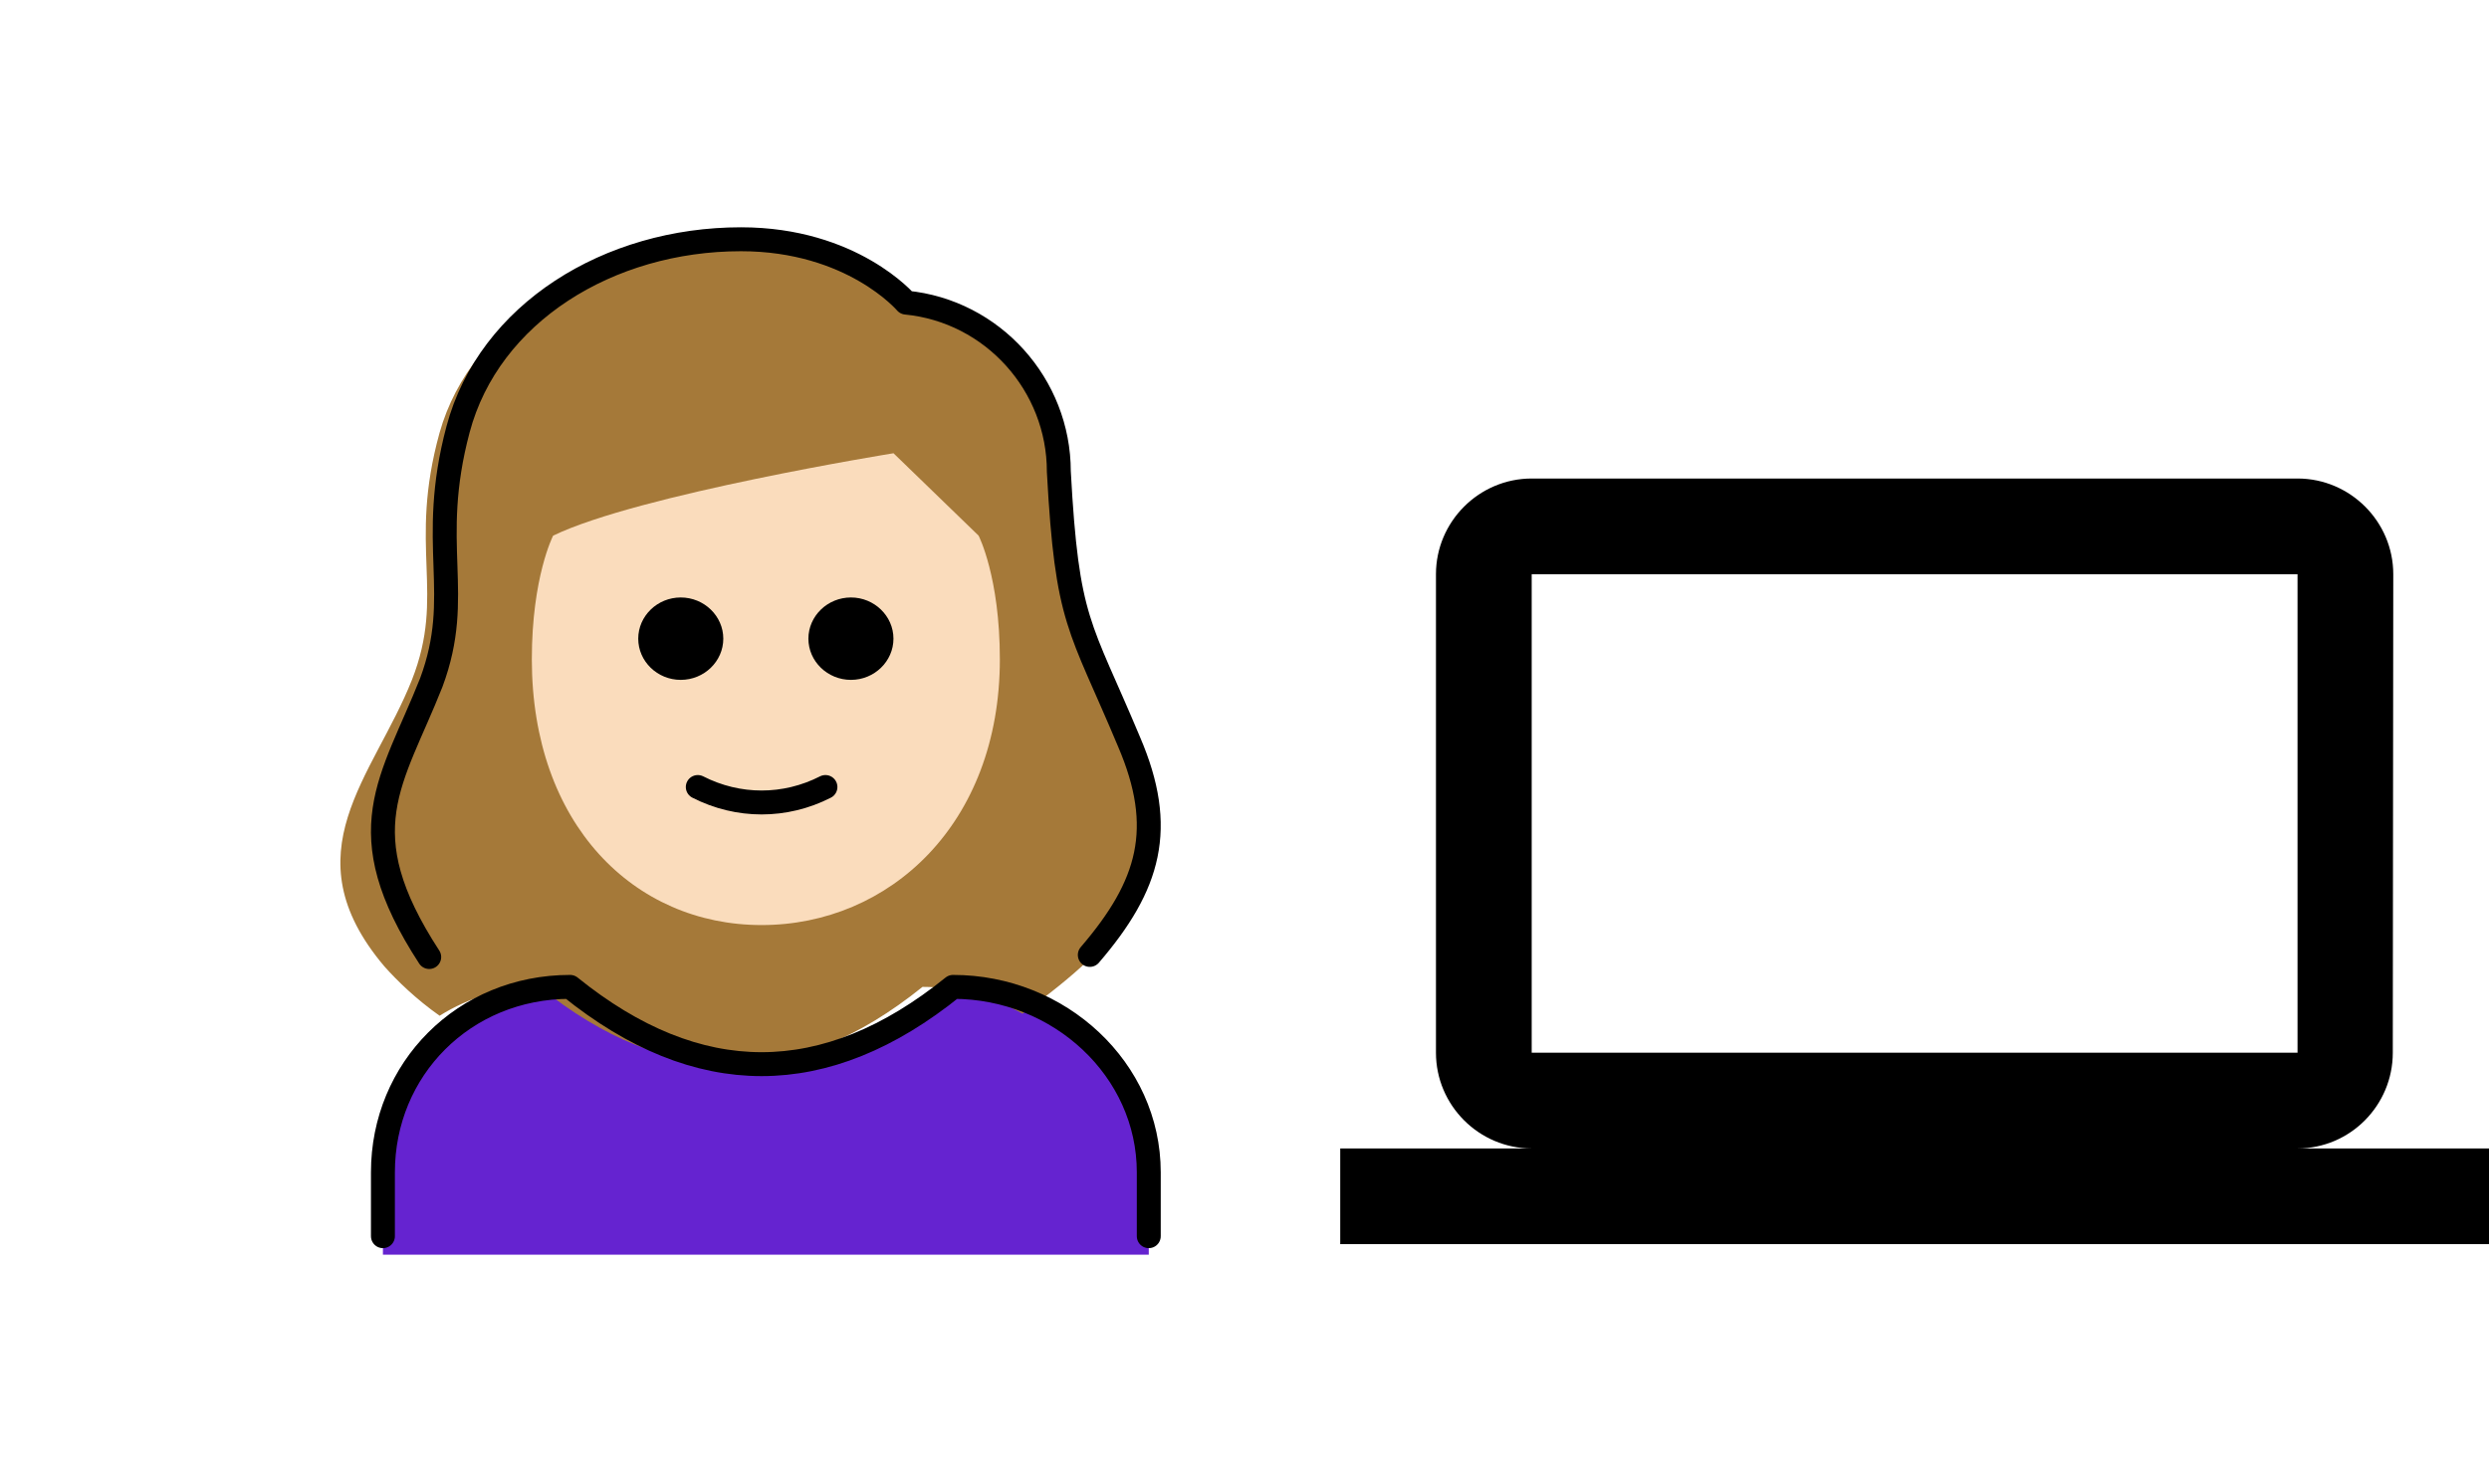
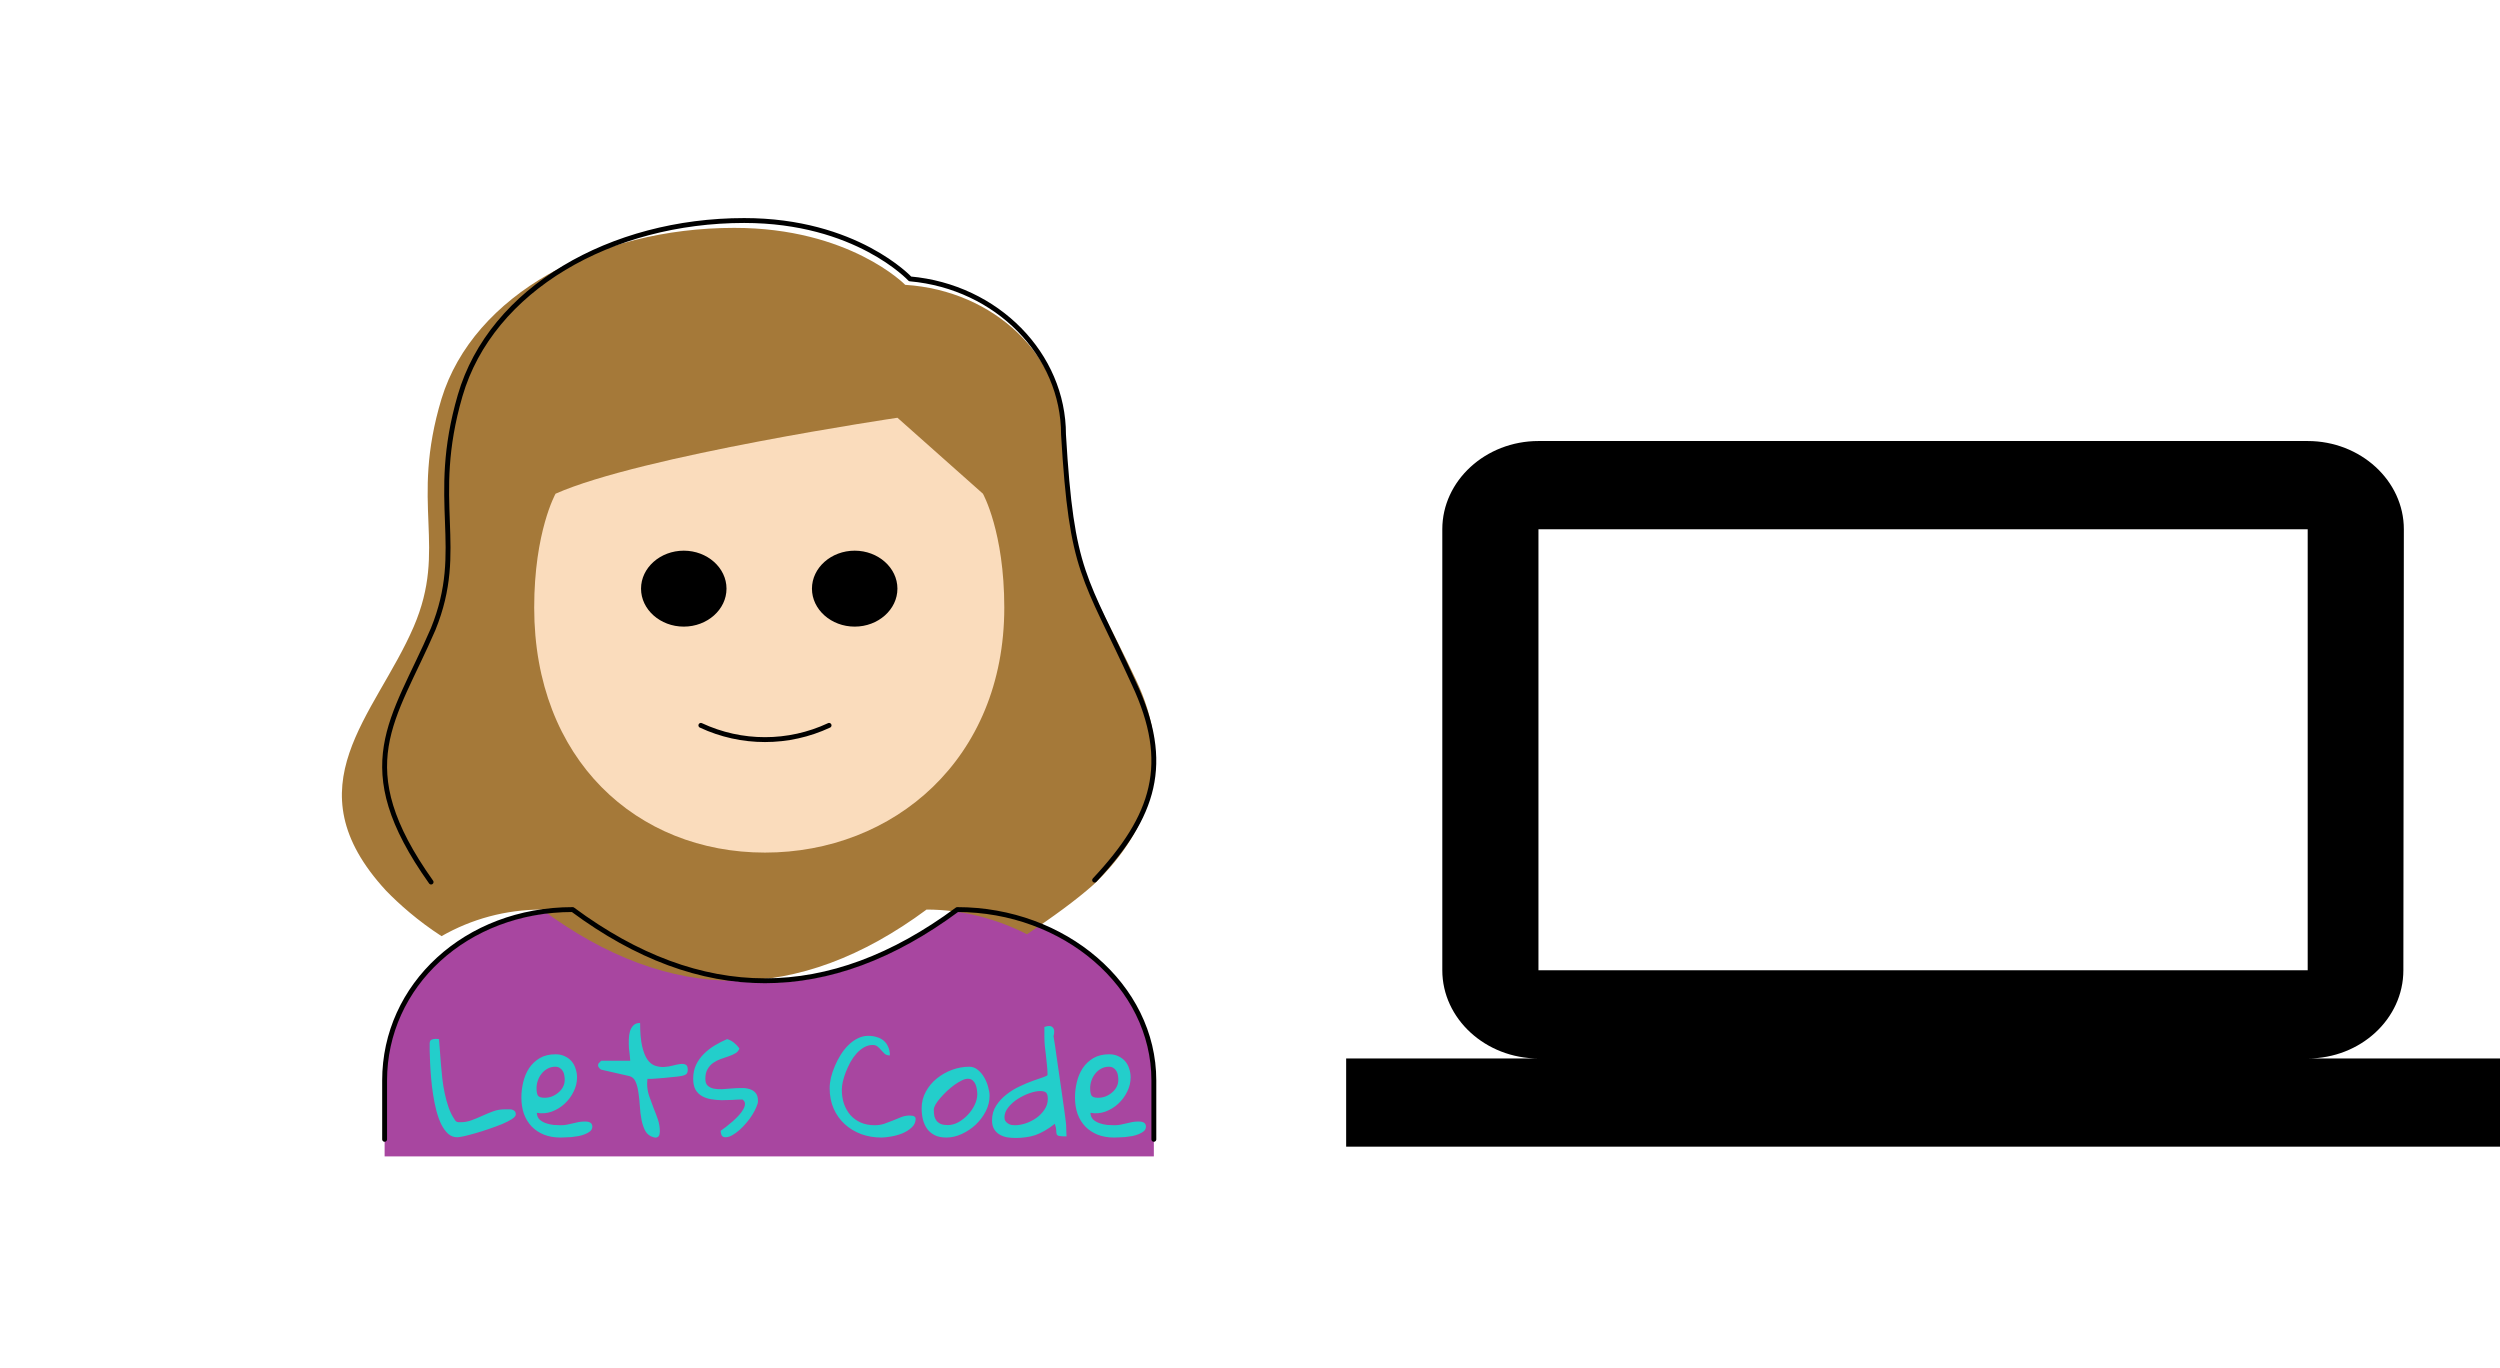
- <svg xmlns="http://www.w3.org/2000/svg" width="52" height="31" viewBox="0 0 52 31" fill="none">
-   <path d="M8 26.221V24.542C8 22.389 9.689 20.667 11.911 20.667C14.578 22.82 17.244 22.82 19.911 20.667C22.133 20.667 24 22.389 24 24.542V26.221H8Z" fill="#6523D0" />
-   <path d="M9.184 21.227C9.806 20.839 10.517 20.624 11.273 20.624C13.939 22.776 16.606 22.776 19.273 20.624C20.028 20.624 20.739 20.839 21.362 21.183C21.895 20.796 22.384 20.408 22.739 20.064C24.028 18.729 24.384 17.136 23.628 15.414C22.562 12.96 22.295 13.003 22.117 9.903C22.117 8.095 20.695 6.588 18.828 6.458C18.828 6.458 17.673 5.167 15.273 5.167C12.428 5.167 9.85 6.674 9.184 9.042C8.517 11.453 9.317 12.4 8.606 14.208C7.806 16.232 6.028 17.825 8.028 20.193C8.295 20.494 8.695 20.882 9.184 21.227Z" fill="#A57939" />
-   <path d="M11.111 13.778C11.111 17.222 13.245 19.332 15.911 19.332C18.578 19.332 20.889 17.222 20.889 13.778C20.889 12.056 20.445 11.194 20.445 11.194L18.667 9.472C18.667 9.472 13.334 10.333 11.556 11.194C11.556 11.194 11.111 12.056 11.111 13.778Z" fill="#FADCBC" />
-   <path d="M8 25.834V24.499C8 22.346 9.689 20.624 11.911 20.624C14.578 22.777 17.244 22.777 19.911 20.624C22.133 20.624 24 22.346 24 24.499V25.834" stroke="black" stroke-width="0.5" stroke-linecap="round" stroke-linejoin="round" />
-   <path d="M18.666 13.347C18.666 13.821 18.266 14.208 17.778 14.208C17.289 14.208 16.889 13.821 16.889 13.347C16.889 12.874 17.289 12.486 17.778 12.486C18.266 12.486 18.666 12.874 18.666 13.347Z" fill="black" />
-   <path d="M15.111 13.347C15.111 13.821 14.711 14.208 14.222 14.208C13.733 14.208 13.334 13.821 13.334 13.347C13.334 12.874 13.733 12.486 14.222 12.486C14.711 12.486 15.111 12.874 15.111 13.347Z" fill="black" />
-   <path d="M14.578 16.447C15.423 16.878 16.4 16.878 17.245 16.447" stroke="black" stroke-width="0.5" stroke-linecap="round" stroke-linejoin="round" />
-   <path d="M8.967 20C7.242 17.353 8.19 16.338 9.01 14.265C9.7 12.412 8.924 11.397 9.57 8.971C10.217 6.544 12.719 5 15.479 5C17.808 5 18.93 6.324 18.93 6.324C20.741 6.5 22.121 8.044 22.121 9.853C22.294 13.029 22.552 13.029 23.587 15.5C24.364 17.309 24.019 18.5 22.768 19.956" stroke="black" stroke-width="0.5" stroke-linecap="round" stroke-linejoin="round" />
-   <path d="M48 24C49.1 24 49.99 23.1 49.99 22L50 12C50 10.9 49.1 10 48 10H32C30.9 10 30 10.9 30 12V22C30 23.1 30.9 24 32 24H28V26H52V24H48ZM32 12H48V22H32V12Z" fill="black" />
+ <svg xmlns="http://www.w3.org/2000/svg" width="256" height="140" viewBox="0 0 256 140" fill="none">
+   <path d="M39.385 118.417V110.833C39.385 101.112 47.699 93.334 58.639 93.334C71.768 103.056 84.895 103.056 98.024 93.334C108.964 93.334 118.154 101.112 118.154 110.833V118.417H39.385Z" fill="#A846A0" />
+   <path d="M45.212 95.862C48.276 94.112 51.776 93.139 55.496 93.139C68.624 102.862 81.753 102.862 94.881 93.139C98.6 93.139 102.101 94.112 105.165 95.667C107.79 93.917 110.197 92.167 111.947 90.612C118.293 84.584 120.043 77.389 116.323 69.612C111.073 58.528 109.76 58.723 108.884 44.723C108.884 36.556 101.883 29.75 92.693 29.167C92.693 29.167 87.004 23.334 75.189 23.334C61.185 23.334 48.495 30.139 45.212 40.834C41.931 51.723 45.869 56.001 42.368 64.167C38.43 73.306 29.677 80.501 39.524 91.195C40.836 92.556 42.806 94.306 45.212 95.862Z" fill="#A57939" />
+   <path d="M54.702 62.222C54.702 77.778 65.205 87.305 78.333 87.305C91.461 87.305 102.839 77.778 102.839 62.222C102.839 54.444 100.651 50.555 100.651 50.555L91.899 42.778C91.899 42.778 65.642 46.666 56.89 50.555C56.89 50.555 54.702 54.444 54.702 62.222Z" fill="#FADCBC" />
+   <path d="M39.385 116.667V110.64C39.385 100.917 47.699 93.14 58.639 93.14C71.768 102.862 84.895 102.862 98.024 93.14C108.964 93.14 118.154 100.917 118.154 110.64V116.667" stroke="black" stroke-width="0.5" stroke-linecap="round" stroke-linejoin="round" />
+   <path d="M91.896 60.278C91.896 62.416 89.927 64.166 87.52 64.166C85.114 64.166 83.144 62.416 83.144 60.278C83.144 58.139 85.114 56.389 87.52 56.389C89.927 56.389 91.896 58.139 91.896 60.278Z" fill="black" />
+   <path d="M74.394 60.278C74.394 62.416 72.425 64.166 70.018 64.166C67.611 64.166 65.642 62.416 65.642 60.278C65.642 58.139 67.611 56.389 70.018 56.389C72.425 56.389 74.394 58.139 74.394 60.278Z" fill="black" />
+   <path d="M71.769 74.278C75.927 76.222 80.74 76.222 84.897 74.278" stroke="black" stroke-width="0.5" stroke-linecap="round" stroke-linejoin="round" />
+   <path d="M44.144 90.323C35.651 78.368 40.322 73.785 44.356 64.421C47.753 56.053 43.931 51.471 47.116 40.512C50.301 29.554 62.616 22.581 76.205 22.581C87.671 22.581 93.191 28.558 93.191 28.558C102.11 29.355 108.904 36.328 108.904 44.497C109.753 58.842 111.027 58.842 116.123 70C119.945 78.169 118.246 83.548 112.089 90.123" stroke="black" stroke-width="0.5" stroke-linecap="round" stroke-linejoin="round" />
+   <path d="M236.308 108.387C241.723 108.387 246.105 104.323 246.105 99.355L246.154 54.194C246.154 49.226 241.723 45.161 236.308 45.161H157.538C152.123 45.161 147.692 49.226 147.692 54.194V99.355C147.692 104.323 152.123 108.387 157.538 108.387H137.846V117.419H256V108.387H236.308ZM157.538 54.194H236.308V99.355H157.538V54.194Z" fill="black" />
+   <path d="M44 106.845C44 106.65 44.063 106.523 44.19 106.464C44.327 106.406 44.474 106.376 44.63 106.376C44.659 106.376 44.713 106.381 44.791 106.391C44.879 106.401 44.933 106.406 44.952 106.406C44.981 106.708 45.011 107.075 45.04 107.504C45.069 107.924 45.103 108.383 45.143 108.881C45.182 109.37 45.23 109.877 45.289 110.405C45.348 110.932 45.431 111.45 45.538 111.957C45.645 112.456 45.777 112.934 45.934 113.393C46.09 113.842 46.28 114.233 46.505 114.565C46.554 114.653 46.598 114.721 46.637 114.77C46.685 114.809 46.73 114.843 46.769 114.873C46.817 114.892 46.871 114.907 46.93 114.916C46.988 114.916 47.062 114.916 47.149 114.916C47.55 114.916 47.931 114.848 48.292 114.711C48.663 114.575 49.029 114.423 49.391 114.257C49.752 114.091 50.118 113.94 50.489 113.803C50.86 113.666 51.251 113.598 51.661 113.598C51.749 113.598 51.861 113.598 51.998 113.598C52.135 113.588 52.262 113.593 52.379 113.613C52.496 113.632 52.599 113.681 52.687 113.759C52.774 113.837 52.818 113.955 52.818 114.111C52.818 114.257 52.687 114.418 52.423 114.594C52.159 114.76 51.822 114.931 51.412 115.107C51.002 115.273 50.553 115.439 50.065 115.605C49.586 115.771 49.122 115.917 48.673 116.044C48.233 116.171 47.843 116.274 47.501 116.352C47.159 116.42 46.935 116.455 46.827 116.455C46.476 116.455 46.163 116.337 45.89 116.103C45.626 115.859 45.392 115.537 45.187 115.136C44.991 114.726 44.825 114.262 44.688 113.745C44.552 113.217 44.44 112.67 44.352 112.104C44.264 111.538 44.195 110.976 44.147 110.419C44.098 109.863 44.063 109.345 44.044 108.867C44.024 108.388 44.01 107.968 44 107.607C44 107.246 44 106.992 44 106.845ZM53.39 112.382C53.39 111.855 53.453 111.328 53.58 110.8C53.707 110.273 53.907 109.799 54.181 109.379C54.464 108.959 54.825 108.618 55.265 108.354C55.714 108.09 56.256 107.958 56.891 107.958C57.252 107.958 57.569 108.027 57.843 108.164C58.116 108.29 58.346 108.461 58.531 108.676C58.717 108.891 58.853 109.145 58.941 109.438C59.039 109.721 59.088 110.019 59.088 110.331C59.088 110.83 58.971 111.313 58.736 111.782C58.512 112.25 58.204 112.665 57.813 113.027C57.433 113.378 56.993 113.647 56.495 113.832C55.997 114.008 55.489 114.047 54.972 113.95C54.981 114.233 55.074 114.462 55.25 114.638C55.435 114.804 55.655 114.931 55.909 115.019C56.163 115.107 56.427 115.165 56.7 115.195C56.974 115.214 57.218 115.224 57.433 115.224C57.657 115.224 57.867 115.205 58.062 115.165C58.258 115.126 58.453 115.082 58.648 115.034C58.844 114.985 59.039 114.941 59.234 114.902C59.44 114.863 59.654 114.843 59.879 114.843C59.967 114.843 60.055 114.848 60.143 114.858C60.23 114.868 60.313 114.892 60.392 114.931C60.47 114.96 60.533 115.014 60.582 115.092C60.631 115.161 60.655 115.248 60.655 115.356C60.655 115.541 60.587 115.698 60.45 115.825C60.313 115.942 60.138 116.044 59.923 116.132C59.718 116.22 59.488 116.289 59.234 116.337C58.98 116.376 58.731 116.411 58.487 116.44C58.253 116.459 58.033 116.469 57.828 116.469C57.633 116.479 57.486 116.484 57.389 116.484C56.764 116.484 56.202 116.386 55.704 116.191C55.206 115.986 54.786 115.707 54.444 115.356C54.102 114.995 53.839 114.565 53.653 114.067C53.477 113.559 53.39 112.998 53.39 112.382ZM54.942 111.43C54.942 111.772 54.986 112.021 55.074 112.177C55.172 112.333 55.401 112.412 55.763 112.412C56.017 112.412 56.266 112.368 56.51 112.28C56.754 112.182 56.974 112.05 57.169 111.884C57.374 111.718 57.535 111.523 57.652 111.298C57.77 111.074 57.828 110.83 57.828 110.566C57.828 110.419 57.813 110.268 57.784 110.112C57.765 109.956 57.716 109.814 57.638 109.687C57.56 109.55 57.457 109.443 57.33 109.365C57.213 109.277 57.057 109.233 56.861 109.233C56.568 109.233 56.3 109.301 56.056 109.438C55.821 109.565 55.621 109.736 55.455 109.951C55.289 110.156 55.162 110.39 55.074 110.654C54.986 110.908 54.942 111.166 54.942 111.43ZM61.241 109.072C61.241 109.042 61.246 109.018 61.256 108.998C61.256 108.979 61.261 108.955 61.27 108.925C61.31 108.876 61.368 108.813 61.446 108.735C61.524 108.657 61.573 108.618 61.593 108.618H64.537C64.537 108.51 64.522 108.339 64.493 108.105C64.464 107.871 64.435 107.612 64.405 107.329C64.386 107.045 64.381 106.752 64.391 106.45C64.4 106.137 64.439 105.859 64.508 105.615C64.586 105.361 64.703 105.156 64.859 104.999C65.025 104.833 65.255 104.75 65.548 104.75C65.548 105.737 65.616 106.528 65.753 107.123C65.89 107.719 66.07 108.178 66.295 108.5C66.529 108.823 66.793 109.033 67.086 109.13C67.379 109.228 67.677 109.272 67.98 109.262C68.292 109.243 68.595 109.194 68.888 109.116C69.181 109.038 69.439 108.984 69.664 108.955C69.898 108.925 70.084 108.95 70.221 109.028C70.357 109.096 70.426 109.267 70.426 109.54C70.426 109.746 70.377 109.892 70.279 109.98C70.191 110.068 70.016 110.136 69.752 110.185C69.674 110.195 69.542 110.214 69.356 110.244C69.181 110.263 68.981 110.283 68.756 110.302C68.531 110.322 68.292 110.346 68.038 110.375C67.784 110.395 67.545 110.415 67.32 110.434C67.096 110.454 66.891 110.468 66.705 110.478C66.519 110.478 66.383 110.478 66.295 110.478C66.295 110.527 66.29 110.61 66.28 110.727C66.27 110.844 66.266 110.922 66.266 110.961C66.266 111.391 66.334 111.811 66.471 112.221C66.607 112.622 66.754 113.022 66.91 113.422C67.076 113.823 67.228 114.223 67.364 114.623C67.501 115.024 67.569 115.439 67.569 115.869C67.569 115.947 67.56 116.03 67.54 116.118C67.53 116.196 67.501 116.269 67.452 116.337C67.413 116.396 67.35 116.44 67.262 116.469C67.184 116.508 67.071 116.503 66.925 116.455C66.554 116.357 66.275 116.147 66.09 115.825C65.914 115.502 65.782 115.122 65.694 114.682C65.606 114.233 65.548 113.759 65.519 113.261C65.489 112.763 65.44 112.299 65.372 111.87C65.314 111.43 65.216 111.059 65.079 110.756C64.942 110.444 64.723 110.253 64.42 110.185L61.593 109.54C61.554 109.54 61.495 109.501 61.417 109.423C61.339 109.335 61.29 109.272 61.27 109.233C61.261 109.213 61.256 109.189 61.256 109.16C61.246 109.14 61.241 109.111 61.241 109.072ZM73.795 115.795C73.951 115.688 74.137 115.551 74.352 115.385C74.576 115.209 74.801 115.024 75.025 114.829C75.25 114.633 75.46 114.428 75.655 114.213C75.851 113.998 76.002 113.793 76.109 113.598C76.227 113.393 76.285 113.203 76.285 113.027C76.285 112.851 76.197 112.705 76.022 112.587C75.709 112.587 75.367 112.602 74.996 112.631C74.625 112.651 74.254 112.661 73.883 112.661C73.512 112.651 73.15 112.617 72.799 112.558C72.457 112.499 72.149 112.392 71.876 112.236C71.603 112.08 71.383 111.86 71.217 111.577C71.061 111.284 70.982 110.913 70.982 110.463C70.982 109.936 71.08 109.462 71.275 109.042C71.481 108.613 71.749 108.237 72.081 107.915C72.413 107.582 72.784 107.294 73.194 107.05C73.614 106.796 74.034 106.581 74.454 106.406C74.708 106.474 74.942 106.596 75.157 106.772C75.372 106.948 75.558 107.143 75.714 107.358C75.645 107.573 75.509 107.739 75.304 107.856C75.108 107.973 74.879 108.076 74.615 108.164C74.361 108.251 74.093 108.344 73.81 108.442C73.526 108.54 73.268 108.671 73.033 108.837C72.809 108.994 72.618 109.204 72.462 109.467C72.306 109.721 72.228 110.058 72.228 110.478C72.228 110.79 72.306 111.02 72.462 111.166C72.618 111.313 72.823 111.415 73.077 111.474C73.331 111.523 73.619 111.542 73.941 111.533C74.264 111.513 74.591 111.489 74.923 111.459C75.265 111.43 75.597 111.415 75.919 111.415C76.241 111.406 76.529 111.445 76.783 111.533C77.037 111.611 77.237 111.743 77.384 111.928C77.54 112.114 77.618 112.387 77.618 112.748C77.618 112.905 77.564 113.105 77.457 113.349C77.359 113.593 77.223 113.857 77.047 114.14C76.881 114.414 76.681 114.687 76.446 114.96C76.222 115.234 75.982 115.483 75.728 115.707C75.484 115.922 75.235 116.103 74.981 116.249C74.737 116.386 74.508 116.455 74.293 116.455C74.088 116.455 73.951 116.381 73.883 116.235C73.824 116.088 73.795 115.942 73.795 115.795ZM84.957 111.43C84.957 111.098 85.001 110.737 85.089 110.346C85.186 109.956 85.318 109.565 85.484 109.174C85.65 108.774 85.851 108.388 86.085 108.017C86.319 107.636 86.583 107.304 86.876 107.021C87.169 106.728 87.486 106.498 87.828 106.332C88.17 106.157 88.531 106.069 88.912 106.069C89.225 106.069 89.518 106.113 89.791 106.201C90.064 106.279 90.299 106.401 90.494 106.567C90.689 106.733 90.841 106.943 90.948 107.197C91.065 107.441 91.124 107.734 91.124 108.076C90.909 108.076 90.733 108.022 90.597 107.915C90.47 107.797 90.348 107.67 90.231 107.534C90.123 107.397 90.001 107.275 89.864 107.167C89.737 107.06 89.571 107.006 89.366 107.006C89.064 107.006 88.77 107.084 88.487 107.241C88.214 107.397 87.955 107.607 87.711 107.871C87.477 108.134 87.267 108.432 87.081 108.764C86.905 109.096 86.749 109.433 86.612 109.775C86.485 110.107 86.383 110.434 86.305 110.756C86.236 111.079 86.202 111.357 86.202 111.591C86.202 112.099 86.275 112.578 86.422 113.027C86.578 113.466 86.798 113.852 87.081 114.184C87.364 114.506 87.716 114.76 88.136 114.946C88.556 115.131 89.034 115.224 89.571 115.224C89.913 115.224 90.235 115.175 90.538 115.078C90.851 114.97 91.148 114.858 91.432 114.741C91.725 114.614 92.013 114.497 92.296 114.389C92.579 114.282 92.862 114.228 93.145 114.228C93.185 114.228 93.238 114.233 93.307 114.243C93.385 114.243 93.453 114.252 93.512 114.272C93.58 114.291 93.639 114.326 93.688 114.374C93.736 114.414 93.761 114.477 93.761 114.565C93.761 114.916 93.624 115.214 93.351 115.458C93.087 115.703 92.769 115.903 92.398 116.059C92.027 116.206 91.642 116.313 91.241 116.381C90.841 116.45 90.514 116.484 90.26 116.484C89.518 116.484 88.824 116.367 88.18 116.132C87.535 115.888 86.974 115.546 86.495 115.107C86.017 114.667 85.641 114.14 85.367 113.525C85.094 112.9 84.957 112.202 84.957 111.43ZM94.376 113.481C94.376 112.875 94.518 112.314 94.801 111.796C95.084 111.269 95.455 110.82 95.914 110.449C96.383 110.068 96.905 109.77 97.481 109.555C98.067 109.34 98.658 109.233 99.254 109.233C99.586 109.233 99.879 109.34 100.133 109.555C100.396 109.77 100.616 110.034 100.792 110.346C100.968 110.649 101.1 110.971 101.188 111.313C101.285 111.655 101.334 111.953 101.334 112.206C101.334 112.753 101.202 113.286 100.938 113.803C100.675 114.311 100.333 114.765 99.913 115.165C99.493 115.556 99.019 115.873 98.492 116.118C97.965 116.362 97.438 116.484 96.91 116.484C96.441 116.484 96.046 116.406 95.724 116.249C95.401 116.083 95.143 115.869 94.947 115.605C94.752 115.331 94.606 115.014 94.508 114.653C94.42 114.282 94.376 113.891 94.376 113.481ZM95.621 113.627C95.621 113.881 95.641 114.106 95.68 114.301C95.728 114.487 95.807 114.648 95.914 114.785C96.031 114.921 96.183 115.029 96.368 115.107C96.554 115.175 96.783 115.209 97.057 115.209C97.418 115.209 97.779 115.112 98.141 114.916C98.502 114.711 98.824 114.457 99.107 114.155C99.4 113.842 99.635 113.5 99.811 113.129C99.986 112.758 100.074 112.397 100.074 112.045C100.074 111.889 100.06 111.718 100.03 111.533C100.001 111.347 99.952 111.176 99.884 111.02C99.815 110.864 99.718 110.732 99.591 110.624C99.464 110.517 99.303 110.463 99.107 110.463C98.932 110.463 98.722 110.522 98.478 110.639C98.243 110.756 97.994 110.908 97.731 111.093C97.477 111.279 97.223 111.489 96.969 111.723C96.725 111.957 96.5 112.192 96.295 112.426C96.09 112.661 95.924 112.885 95.797 113.1C95.68 113.315 95.621 113.491 95.621 113.627ZM101.583 114.726C101.583 114.16 101.725 113.657 102.008 113.217C102.291 112.778 102.643 112.397 103.062 112.075C103.482 111.743 103.937 111.464 104.425 111.24C104.913 111.005 105.367 110.815 105.787 110.668C106.207 110.512 106.559 110.39 106.842 110.302C107.125 110.205 107.267 110.126 107.267 110.068C107.267 109.726 107.247 109.394 107.208 109.072C107.179 108.74 107.145 108.408 107.105 108.076C107.066 107.744 107.027 107.416 106.988 107.094C106.959 106.762 106.944 106.435 106.944 106.113V105.161C107.345 105.014 107.628 105.029 107.794 105.205C107.97 105.38 107.999 105.683 107.882 106.113C107.921 106.328 107.975 106.665 108.043 107.123C108.111 107.582 108.185 108.1 108.263 108.676C108.351 109.252 108.438 109.858 108.526 110.493C108.624 111.127 108.712 111.738 108.79 112.324C108.878 112.9 108.951 113.417 109.01 113.876C109.068 114.326 109.112 114.663 109.142 114.887C109.151 114.936 109.161 115.034 109.171 115.18C109.181 115.317 109.186 115.468 109.186 115.634C109.195 115.79 109.2 115.937 109.2 116.074C109.21 116.21 109.215 116.308 109.215 116.367C108.844 116.367 108.59 116.352 108.453 116.323C108.326 116.293 108.243 116.235 108.204 116.147C108.175 116.059 108.16 115.932 108.16 115.766C108.16 115.6 108.111 115.371 108.014 115.078C107.652 115.361 107.311 115.595 106.988 115.781C106.666 115.966 106.344 116.118 106.021 116.235C105.699 116.342 105.372 116.415 105.04 116.455C104.718 116.503 104.371 116.528 104 116.528C103.688 116.528 103.385 116.503 103.092 116.455C102.809 116.396 102.555 116.298 102.33 116.162C102.105 116.025 101.925 115.839 101.788 115.605C101.651 115.371 101.583 115.078 101.583 114.726ZM102.857 114.418C102.857 114.575 102.892 114.702 102.96 114.799C103.028 114.897 103.116 114.98 103.224 115.048C103.331 115.117 103.443 115.165 103.561 115.195C103.688 115.214 103.81 115.224 103.927 115.224C104.269 115.224 104.635 115.161 105.025 115.034C105.426 114.897 105.792 114.711 106.124 114.477C106.466 114.233 106.744 113.945 106.959 113.613C107.184 113.281 107.296 112.919 107.296 112.529C107.296 112.226 107.242 112.016 107.135 111.899C107.027 111.782 106.822 111.723 106.52 111.723C106.207 111.723 105.841 111.796 105.421 111.943C105.011 112.089 104.61 112.285 104.22 112.529C103.839 112.773 103.517 113.061 103.253 113.393C102.989 113.715 102.857 114.057 102.857 114.418ZM110.079 112.382C110.079 111.855 110.143 111.328 110.27 110.8C110.396 110.273 110.597 109.799 110.87 109.379C111.153 108.959 111.515 108.618 111.954 108.354C112.403 108.09 112.945 107.958 113.58 107.958C113.941 107.958 114.259 108.027 114.532 108.164C114.806 108.29 115.035 108.461 115.221 108.676C115.406 108.891 115.543 109.145 115.631 109.438C115.729 109.721 115.777 110.019 115.777 110.331C115.777 110.83 115.66 111.313 115.426 111.782C115.201 112.25 114.894 112.665 114.503 113.027C114.122 113.378 113.683 113.647 113.185 113.832C112.687 114.008 112.179 114.047 111.661 113.95C111.671 114.233 111.764 114.462 111.939 114.638C112.125 114.804 112.345 114.931 112.599 115.019C112.853 115.107 113.116 115.165 113.39 115.195C113.663 115.214 113.907 115.224 114.122 115.224C114.347 115.224 114.557 115.205 114.752 115.165C114.947 115.126 115.143 115.082 115.338 115.034C115.533 114.985 115.729 114.941 115.924 114.902C116.129 114.863 116.344 114.843 116.568 114.843C116.656 114.843 116.744 114.848 116.832 114.858C116.92 114.868 117.003 114.892 117.081 114.931C117.159 114.96 117.223 115.014 117.271 115.092C117.32 115.161 117.345 115.248 117.345 115.356C117.345 115.541 117.276 115.698 117.14 115.825C117.003 115.942 116.827 116.044 116.612 116.132C116.407 116.22 116.178 116.289 115.924 116.337C115.67 116.376 115.421 116.411 115.177 116.44C114.942 116.459 114.723 116.469 114.518 116.469C114.322 116.479 114.176 116.484 114.078 116.484C113.453 116.484 112.892 116.386 112.394 116.191C111.896 115.986 111.476 115.707 111.134 115.356C110.792 114.995 110.528 114.565 110.343 114.067C110.167 113.559 110.079 112.998 110.079 112.382ZM111.632 111.43C111.632 111.772 111.676 112.021 111.764 112.177C111.861 112.333 112.091 112.412 112.452 112.412C112.706 112.412 112.955 112.368 113.199 112.28C113.443 112.182 113.663 112.05 113.858 111.884C114.063 111.718 114.225 111.523 114.342 111.298C114.459 111.074 114.518 110.83 114.518 110.566C114.518 110.419 114.503 110.268 114.474 110.112C114.454 109.956 114.405 109.814 114.327 109.687C114.249 109.55 114.146 109.443 114.02 109.365C113.902 109.277 113.746 109.233 113.551 109.233C113.258 109.233 112.989 109.301 112.745 109.438C112.511 109.565 112.311 109.736 112.145 109.951C111.979 110.156 111.852 110.39 111.764 110.654C111.676 110.908 111.632 111.166 111.632 111.43Z" fill="#23CECB" />
</svg>
